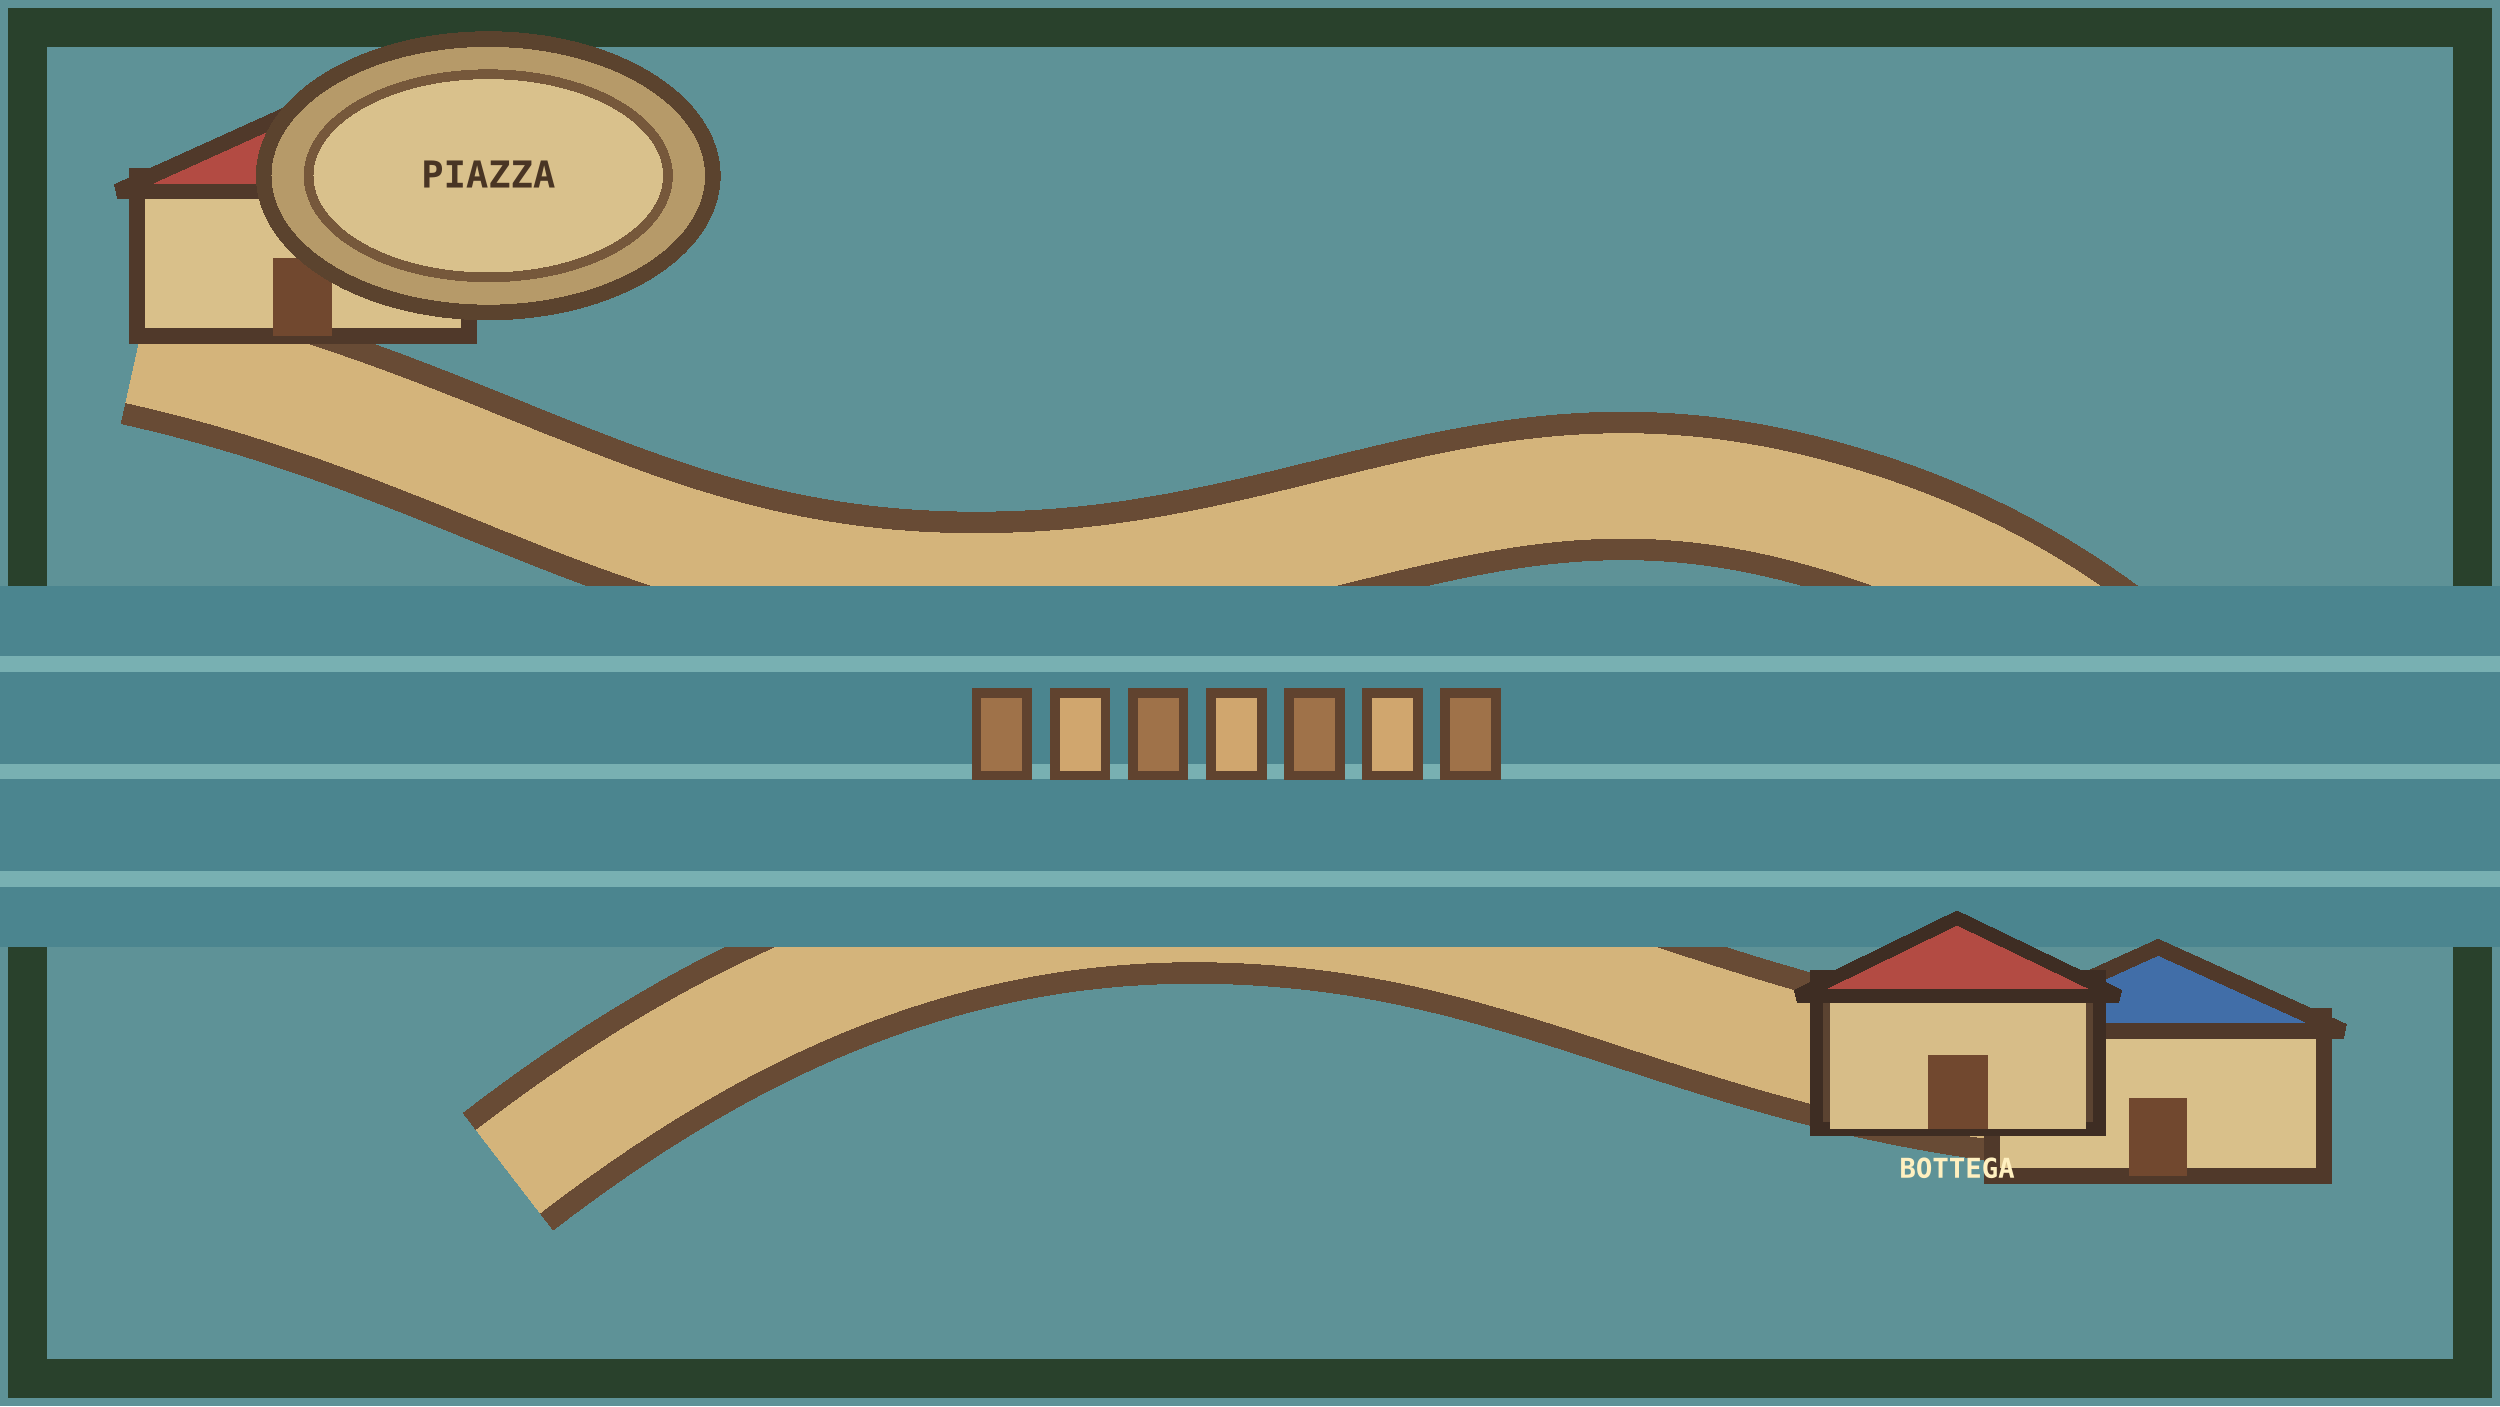
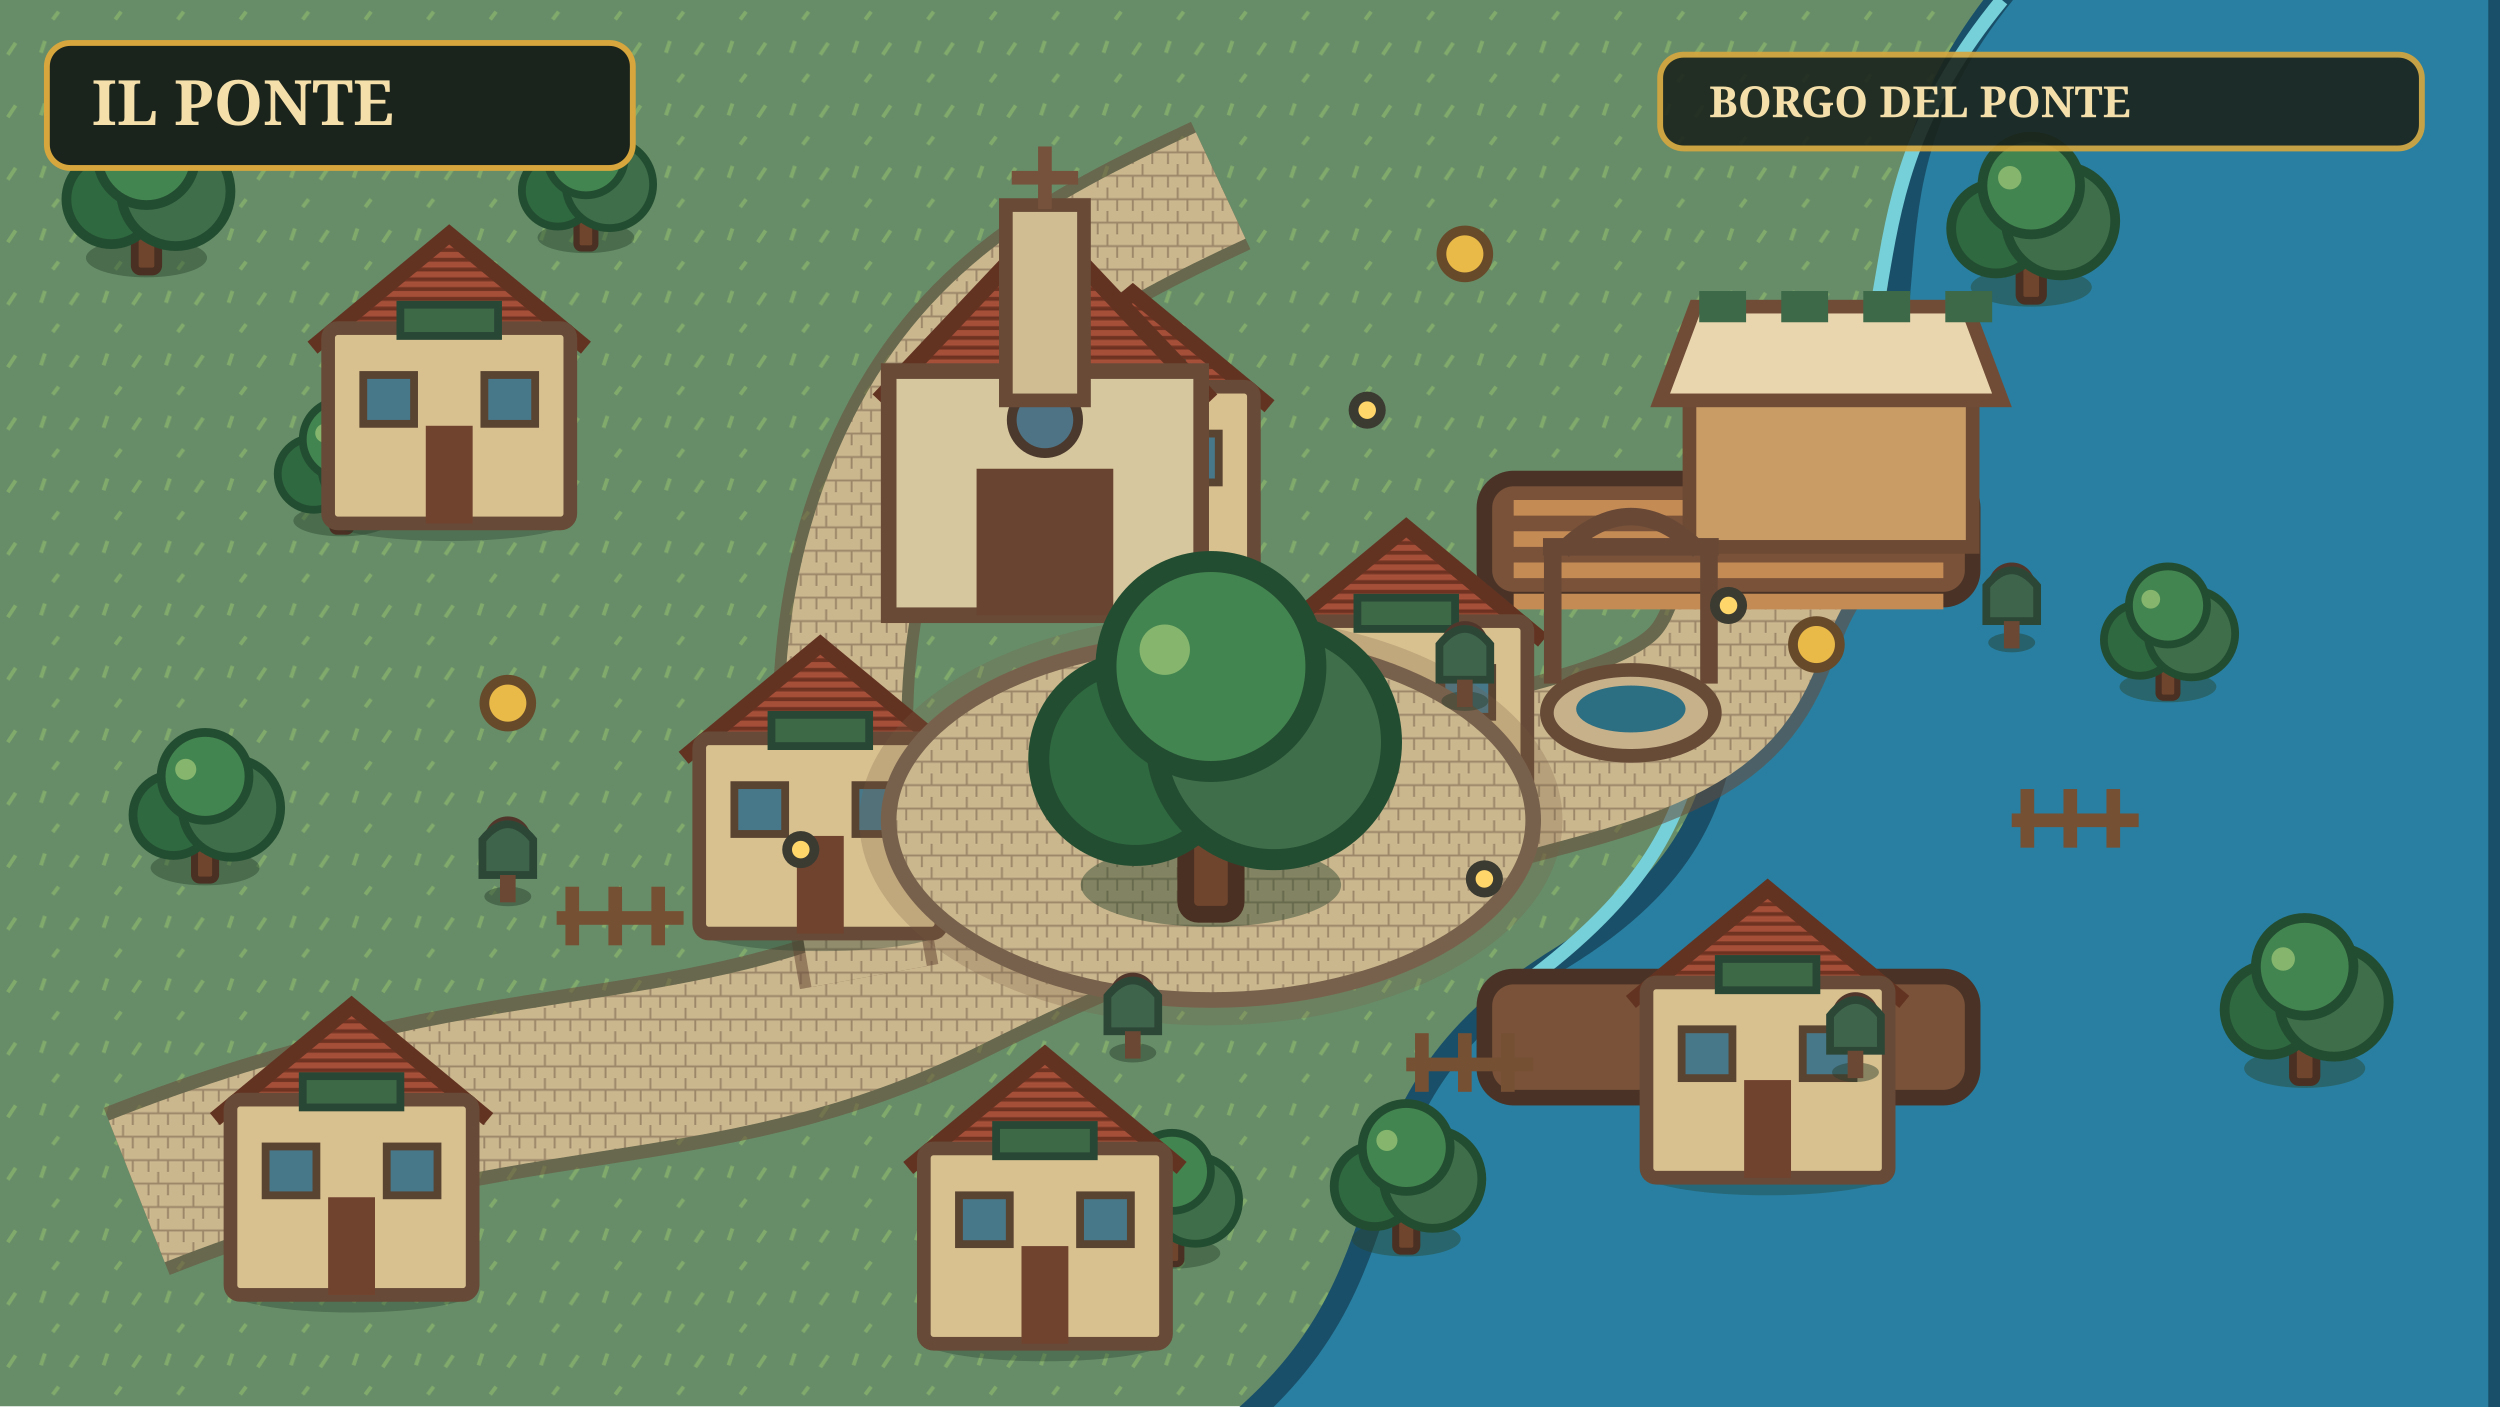
- <svg xmlns="http://www.w3.org/2000/svg" width="1280" height="720" viewBox="0 0 1280 720" shape-rendering="crispEdges">
-   <rect width="1280" height="720" fill="#5e9297" />
-   <rect x="14" y="14" width="1252" height="692" fill="none" stroke="#29412c" stroke-width="20" />
-   <path d="M70 180C250 220 330 300 500 300S760 220 920 260S1120 390 1210 430" fill="none" stroke="#684b35" stroke-width="76" />
-   <path d="M70 180C250 220 330 300 500 300S760 220 920 260S1120 390 1210 430" fill="none" stroke="#d4b47b" stroke-width="54" />
-   <path d="M260 600C390 500 520 450 680 470S940 580 1190 560" fill="none" stroke="#684b35" stroke-width="76" />
-   <path d="M260 600C390 500 520 450 680 470S940 580 1190 560" fill="none" stroke="#d4b47b" stroke-width="54" />
-   <rect y="300" width="1280" height="185" fill="#4b858f" />
-   <path d="M0 340H1280M0 395H1280M0 450H1280" stroke="#78b0b2" stroke-width="8" />
+ <svg xmlns="http://www.w3.org/2000/svg" width="1280" height="720">
+   <defs>
+     <pattern id="g" width="32" height="32" patternUnits="userSpaceOnUse">
+       <rect width="32" height="32" fill="#678d68" />
+       <path d="M4 28l4-6m13 5 2-6M27 10l3-4" stroke="#80aa6c" stroke-width="2" />
+     </pattern>
+     <pattern id="p" width="18" height="12" patternUnits="userSpaceOnUse">
+       <rect width="18" height="12" fill="#cbb78e" />
+       <path d="M0 6h18M9 0v6M4 6v6M14 6v6" stroke="#9d896a" />
+     </pattern>
+     <pattern id="r" width="16" height="10" patternUnits="userSpaceOnUse">
+       <rect width="16" height="10" fill="#a54f39" />
+       <path d="M0 3h16M0 8h16" stroke="#703322" stroke-width="2" />
+     </pattern>
+     <g id="t">
+       <ellipse cy="27" rx="31" ry="10" fill="#29452d" opacity=".45" />
+       <rect x="-6" y="0" width="12" height="34" rx="3" fill="#70452d" stroke="#4a3022" stroke-width="4" />
+       <circle cx="-18" cy="-3" r="23" fill="#2f6940" stroke="#234d31" stroke-width="5" />
+       <circle cx="15" cy="-7" r="28" fill="#3f6e4a" stroke="#234d31" stroke-width="5" />
+       <circle cy="-25" r="25" fill="#438550" stroke="#234d31" stroke-width="5" />
+       <circle cx="-11" cy="-29" r="6" fill="#86b66d" />
+     </g>
+     <g id="h">
+       <ellipse cx="70" cy="145" rx="65" ry="12" fill="#263b2b" opacity=".35" />
+       <path d="M0 58L70 0l70 58" fill="url(#r)" stroke="#633322" stroke-width="8" />
+       <rect x="8" y="48" width="124" height="100" rx="5" fill="#d8c08f" stroke="#674a37" stroke-width="7" />
+       <rect x="58" y="98" width="24" height="50" fill="#70432f" />
+       <rect x="26" y="72" width="26" height="25" fill="#47788a" stroke="#594331" stroke-width="4" />
+       <rect x="88" y="72" width="26" height="25" fill="#47788a" stroke="#594331" stroke-width="4" />
+       <rect x="45" y="36" width="50" height="16" fill="#3e6947" stroke="#294735" stroke-width="4" />
+     </g>
+     <g id="n">
+       <ellipse cy="29" rx="12" ry="5" fill="#263b2b" opacity=".45" />
+       <circle cy="0" r="10" fill="#dfaa80" stroke="#51372b" stroke-width="4" />
+       <path d="M-13 0q13-16 26 0v18h-26Z" fill="#3e654b" stroke="#2d4737" stroke-width="4" />
+       <rect x="-4" y="18" width="8" height="14" fill="#6b4833" />
+     </g>
+   </defs>
+   <rect width="1280" height="720" fill="url(#g)" />
+   <path d="M1040-20C930 100 1010 170 930 250S930 410 800 490 740 650 620 740h660V-20Z" fill="#287fa1" stroke="#194f69" stroke-width="12" />
+   <path d="M1025 0C935 110 990 170 915 260S910 405 785 500" fill="none" stroke="#76d0d9" stroke-width="7" />
+   <path d="M70 610C260 535 355 565 485 500S690 420 800 390 880 330 920 275" fill="none" stroke="#684936" stroke-width="92" opacity=".55" />
+   <path d="M70 610C260 535 355 565 485 500S690 420 800 390 880 330 920 275" fill="none" stroke="url(#p)" stroke-width="78" />
+   <path d="M445 500C425 390 425 310 460 235S550 130 625 95" fill="none" stroke="#684936" stroke-width="72" opacity=".55" />
+   <path d="M445 500C425 390 425 310 460 235S550 130 625 95" fill="none" stroke="url(#p)" stroke-width="60" />
+   <g fill="#795239" stroke="#4a3326" stroke-width="8">
+     <rect x="760" y="245" width="250" height="62" rx="15" />
+     <rect x="760" y="500" width="250" height="62" rx="15" />
+   </g>
+   <path d="M775 260h220m-220 16h220m-220 16h220m-220 16h220" stroke="#c58b55" stroke-width="8" />
+   <use href="#t" transform="translate(75 105)" />
+   <use href="#t" transform="translate(175 245) scale(.8)" />
+   <use href="#t" transform="translate(105 420) scale(.9)" />
+   <use href="#t" transform="translate(300 100) scale(.8)" />
+   <use href="#t" transform="translate(1040 120)" />
+   <use href="#t" transform="translate(1110 330) scale(.8)" />
+   <use href="#t" transform="translate(1180 520)" />
+   <use href="#t" transform="translate(600 620) scale(.8)" />
+   <use href="#t" transform="translate(720 610) scale(.9)" />
+   <use href="#h" transform="translate(160 120)" />
+   <use href="#h" transform="translate(510 150)" />
+   <use href="#h" transform="translate(650 270)" />
+   <use href="#h" transform="translate(350 330)" />
+   <use href="#h" transform="translate(110 515)" />
+   <use href="#h" transform="translate(465 540)" />
+   <use href="#h" transform="translate(835 455)" />
  <g>
-     <rect x="70" y="90" width="170" height="82" fill="#d9c08a" stroke="#50392a" stroke-width="8" />
-     <path d="M60 98L155 55L250 98Z" fill="#b34b43" stroke="#50392a" stroke-width="8" />
-     <rect x="140" y="132" width="30" height="40" fill="#71482f" />
+     <path d="M450 205l85-90 85 90" fill="url(#r)" stroke="#633322" stroke-width="9" />
+     <rect x="455" y="190" width="160" height="125" fill="#d7c79e" stroke="#684a37" stroke-width="8" />
+     <rect x="500" y="240" width="70" height="75" fill="#694431" />
+     <circle cx="535" cy="215" r="17" fill="#4d7385" stroke="#4c392d" stroke-width="5" />
+     <rect x="515" y="105" width="40" height="100" fill="#d0bd91" stroke="#684a37" stroke-width="7" />
+     <path d="M535 75v32M518 91h34" stroke="#76513b" stroke-width="7" />
+   </g>
+   <ellipse cx="620" cy="420" rx="180" ry="105" fill="#765c45" opacity=".25" />
+   <ellipse cx="620" cy="420" rx="165" ry="92" fill="url(#p)" stroke="#78614c" stroke-width="8" />
+   <use href="#t" transform="translate(620 395) scale(2.15)" />
+   <g>
+     <rect x="865" y="200" width="145" height="80" fill="#c99c66" stroke="#6d4a34" stroke-width="7" />
+     <path d="M850 205h175l-18-48H868Z" fill="#ead6ae" stroke="#704c36" stroke-width="7" />
+     <path d="M870 157h155" stroke="#3d6948" stroke-width="16" stroke-dasharray="24 18" />
  </g>
  <g>
-     <rect x="1020" y="520" width="170" height="82" fill="#d9c08a" stroke="#50392a" stroke-width="8" />
-     <path d="M1010 528L1105 485L1200 528Z" fill="#416ea8" stroke="#50392a" stroke-width="8" />
-     <rect x="1090" y="562" width="30" height="40" fill="#71482f" />
+     <ellipse cx="835" cy="365" rx="43" ry="22" fill="#c7b18b" stroke="#674b37" stroke-width="7" />
+     <ellipse cx="835" cy="363" rx="28" ry="12" fill="#2c6f82" />
+     <path d="M795 350v-70M875 350v-70M790 280h90M800 282q35-35 70 0" fill="none" stroke="#694936" stroke-width="9" />
  </g>
-   <rect x="500" y="355" width="26" height="42" fill="#9f7249" stroke="#60432f" stroke-width="5" />
-   <rect x="540" y="355" width="26" height="42" fill="#d0a66e" stroke="#60432f" stroke-width="5" />
-   <rect x="580" y="355" width="26" height="42" fill="#9f7249" stroke="#60432f" stroke-width="5" />
-   <rect x="620" y="355" width="26" height="42" fill="#d0a66e" stroke="#60432f" stroke-width="5" />
-   <rect x="660" y="355" width="26" height="42" fill="#9f7249" stroke="#60432f" stroke-width="5" />
-   <rect x="700" y="355" width="26" height="42" fill="#d0a66e" stroke="#60432f" stroke-width="5" />
-   <rect x="740" y="355" width="26" height="42" fill="#9f7249" stroke="#60432f" stroke-width="5" />
-   <g>
-     <ellipse cx="250" cy="90" rx="115" ry="70" fill="#b69a69" stroke="#5b432e" stroke-width="8" />
-     <ellipse cx="250" cy="90" rx="92" ry="52" fill="#d9c18c" stroke="#76583b" stroke-width="5" />
-     <text x="250" y="96" text-anchor="middle" font-family="monospace" font-size="19" font-weight="700" fill="#493524">PIAZZA</text>
+   <path d="M285 470h65m-57-16v30m22-30v30m22-30v30M720 545h65m-57-16v30m22-30v30m22-30v30M1030 420h65m-57-16v30m22-30v30m22-30v30" stroke="#765033" stroke-width="7" />
+   <g fill="#ffd66a" stroke="#3b3b31" stroke-width="5">
+     <circle cx="410" cy="435" r="7" />
+     <circle cx="760" cy="450" r="7" />
+     <circle cx="885" cy="310" r="7" />
+     <circle cx="700" cy="210" r="7" />
  </g>
-   <g>
-     <rect x="930" y="500" width="145" height="78" fill="#5b4331" stroke="#3e2d23" stroke-width="7" />
-     <rect x="937" y="508" width="131" height="70" fill="#d7bd88" />
-     <path d="M920 510L1002 470L1085 510Z" fill="#b34b43" stroke="#3e2d23" stroke-width="7" />
-     <rect x="987" y="540" width="31" height="38" fill="#71482f" />
-     <text x="1002" y="603" text-anchor="middle" font-family="monospace" font-size="14" font-weight="700" fill="#fff0c0">BOTTEGA</text>
+   <use href="#n" transform="translate(580 510)" />
+   <use href="#n" transform="translate(750 330)" />
+   <use href="#n" transform="translate(950 520)" />
+   <use href="#n" transform="translate(260 430)" />
+   <use href="#n" transform="translate(1030 300)" />
+   <g fill="#e9ba48" stroke="#674a2a" stroke-width="5">
+     <circle cx="260" cy="360" r="12" />
+     <circle cx="930" cy="330" r="12" />
+     <circle cx="750" cy="130" r="12" />
  </g>
+   <rect x="24" y="22" width="300" height="64" rx="12" fill="#1b241c" stroke="#d7a63d" stroke-width="3" />
+   <text x="47" y="64" font-family="Georgia,serif" font-size="32" font-weight="700" fill="#f4dfaa">IL PONTE</text>
+   <rect x="850" y="28" width="390" height="48" rx="12" fill="#1b241c" opacity=".9" stroke="#d7a63d" stroke-width="3" />
+   <text x="875" y="60" font-family="Georgia,serif" font-size="22" font-weight="700" fill="#f4dfaa">BORGO DEL PONTE</text>
</svg>
